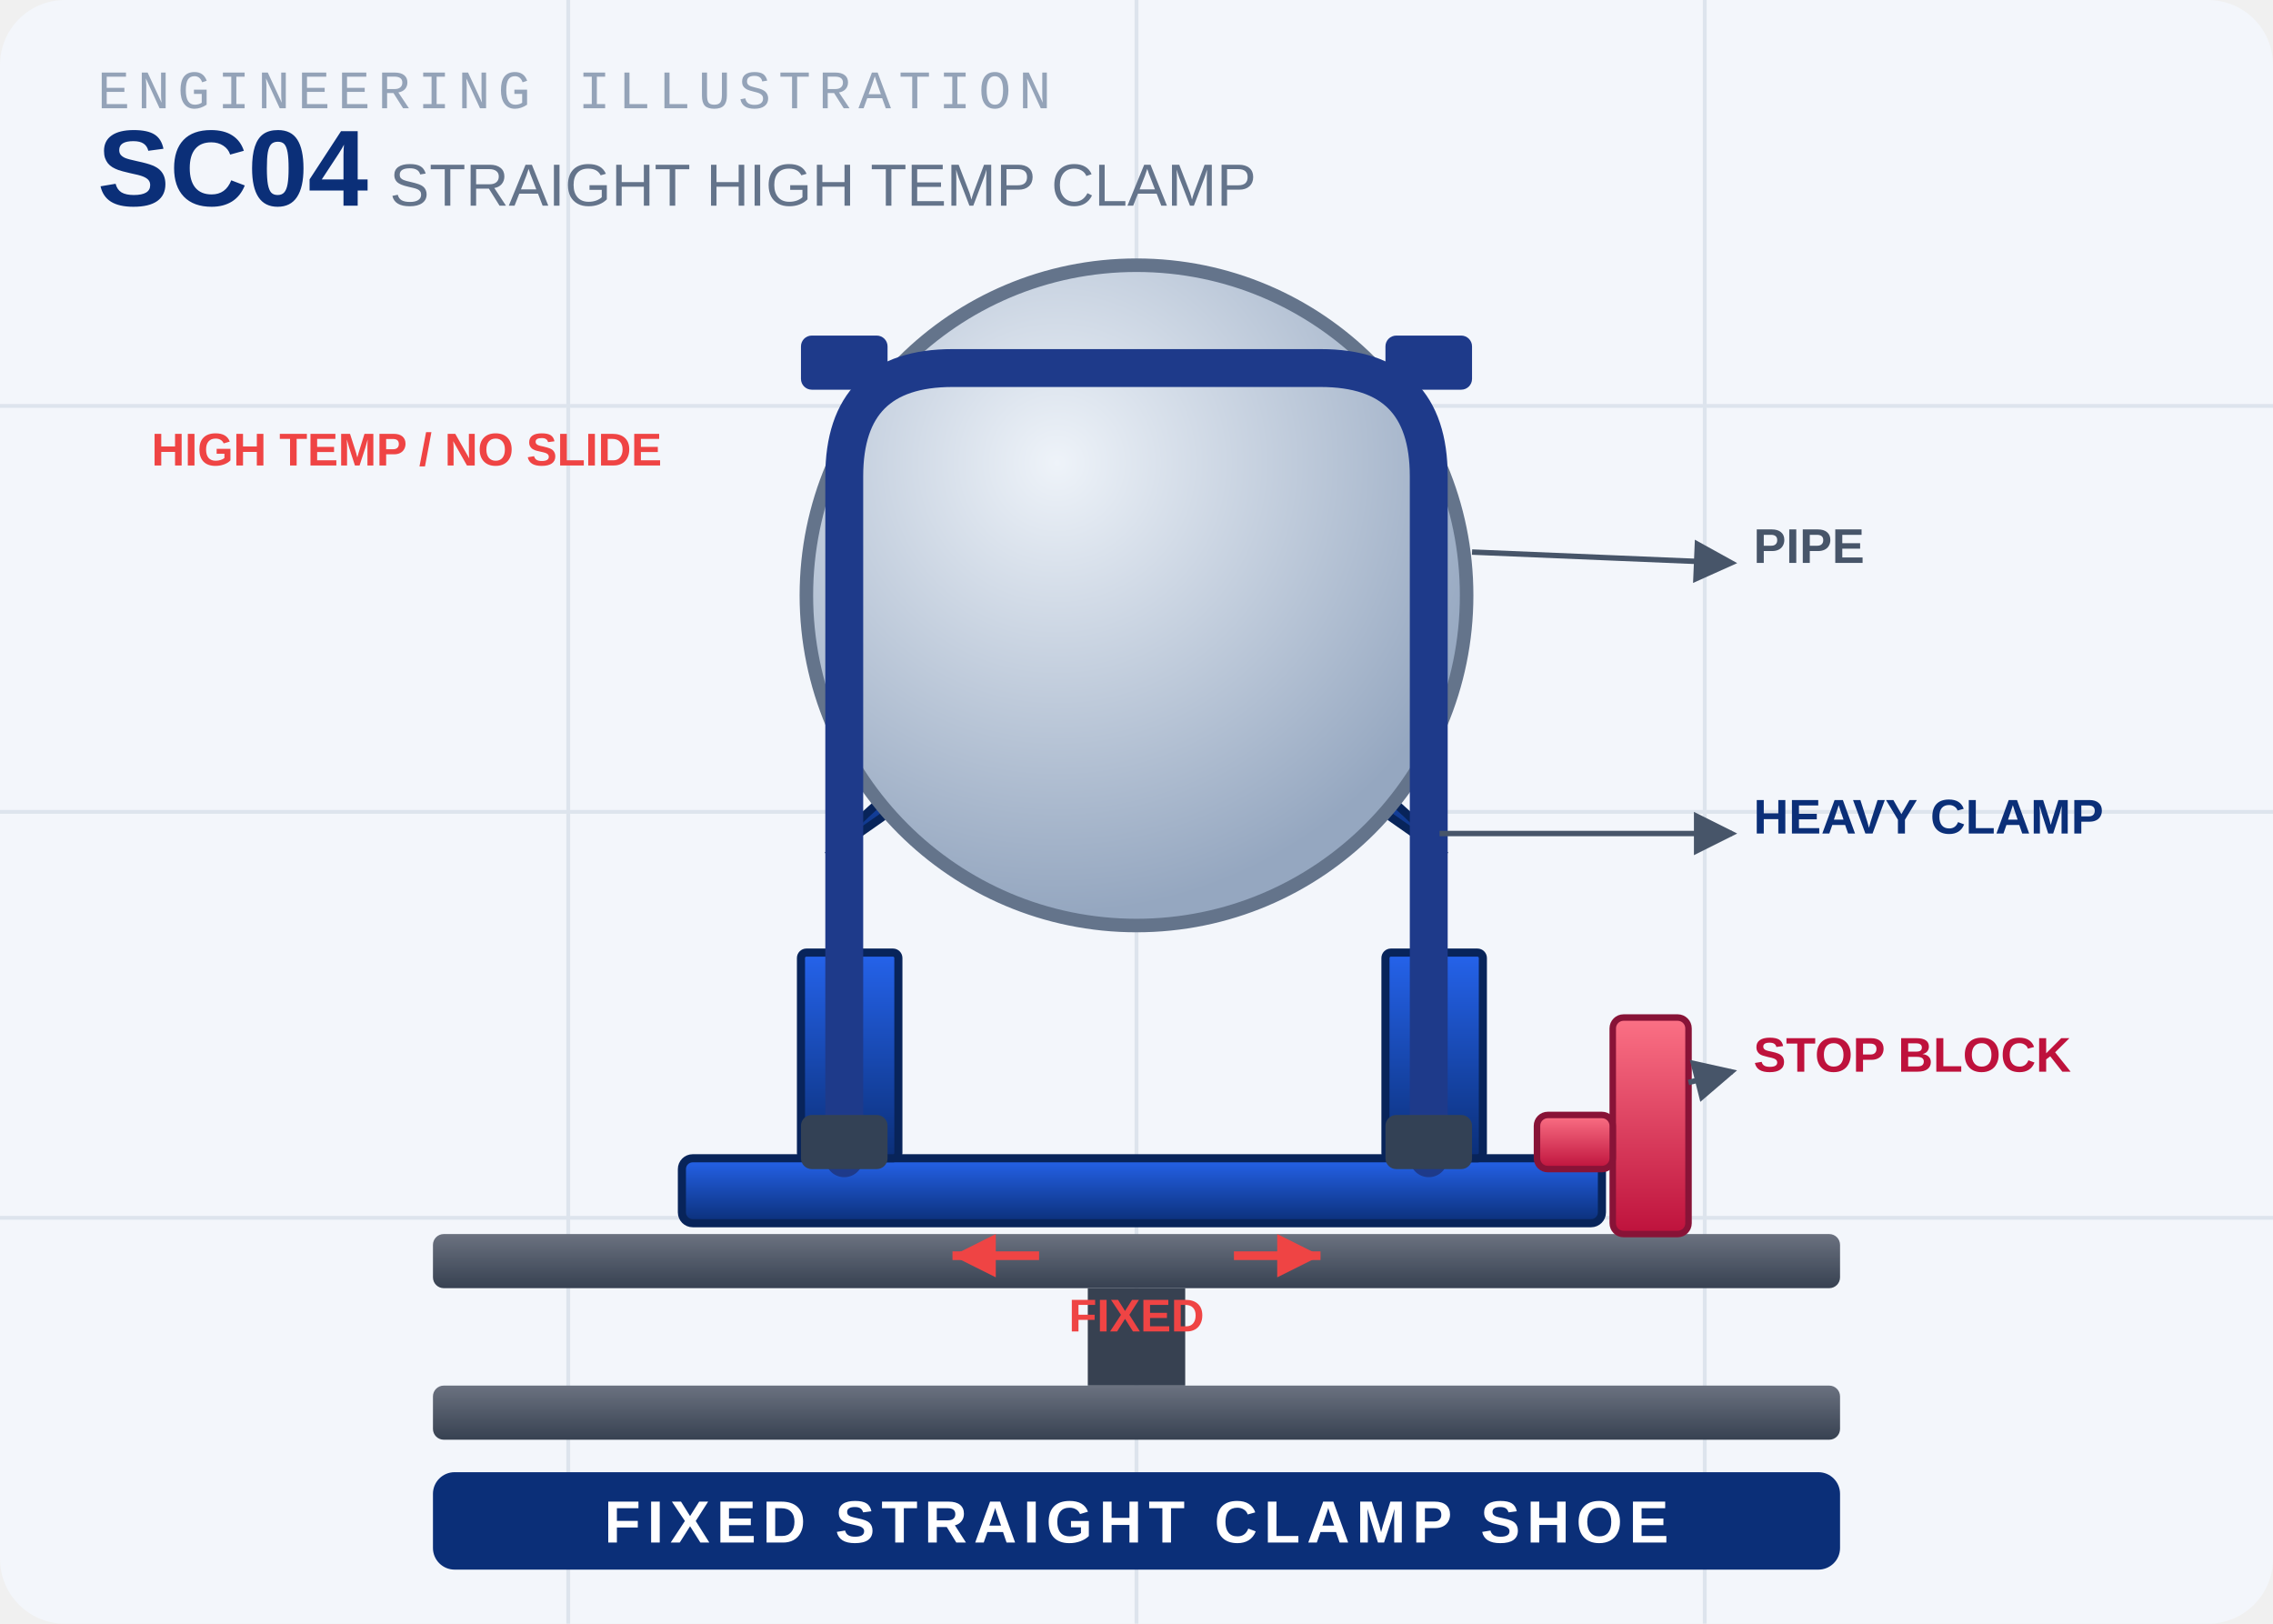
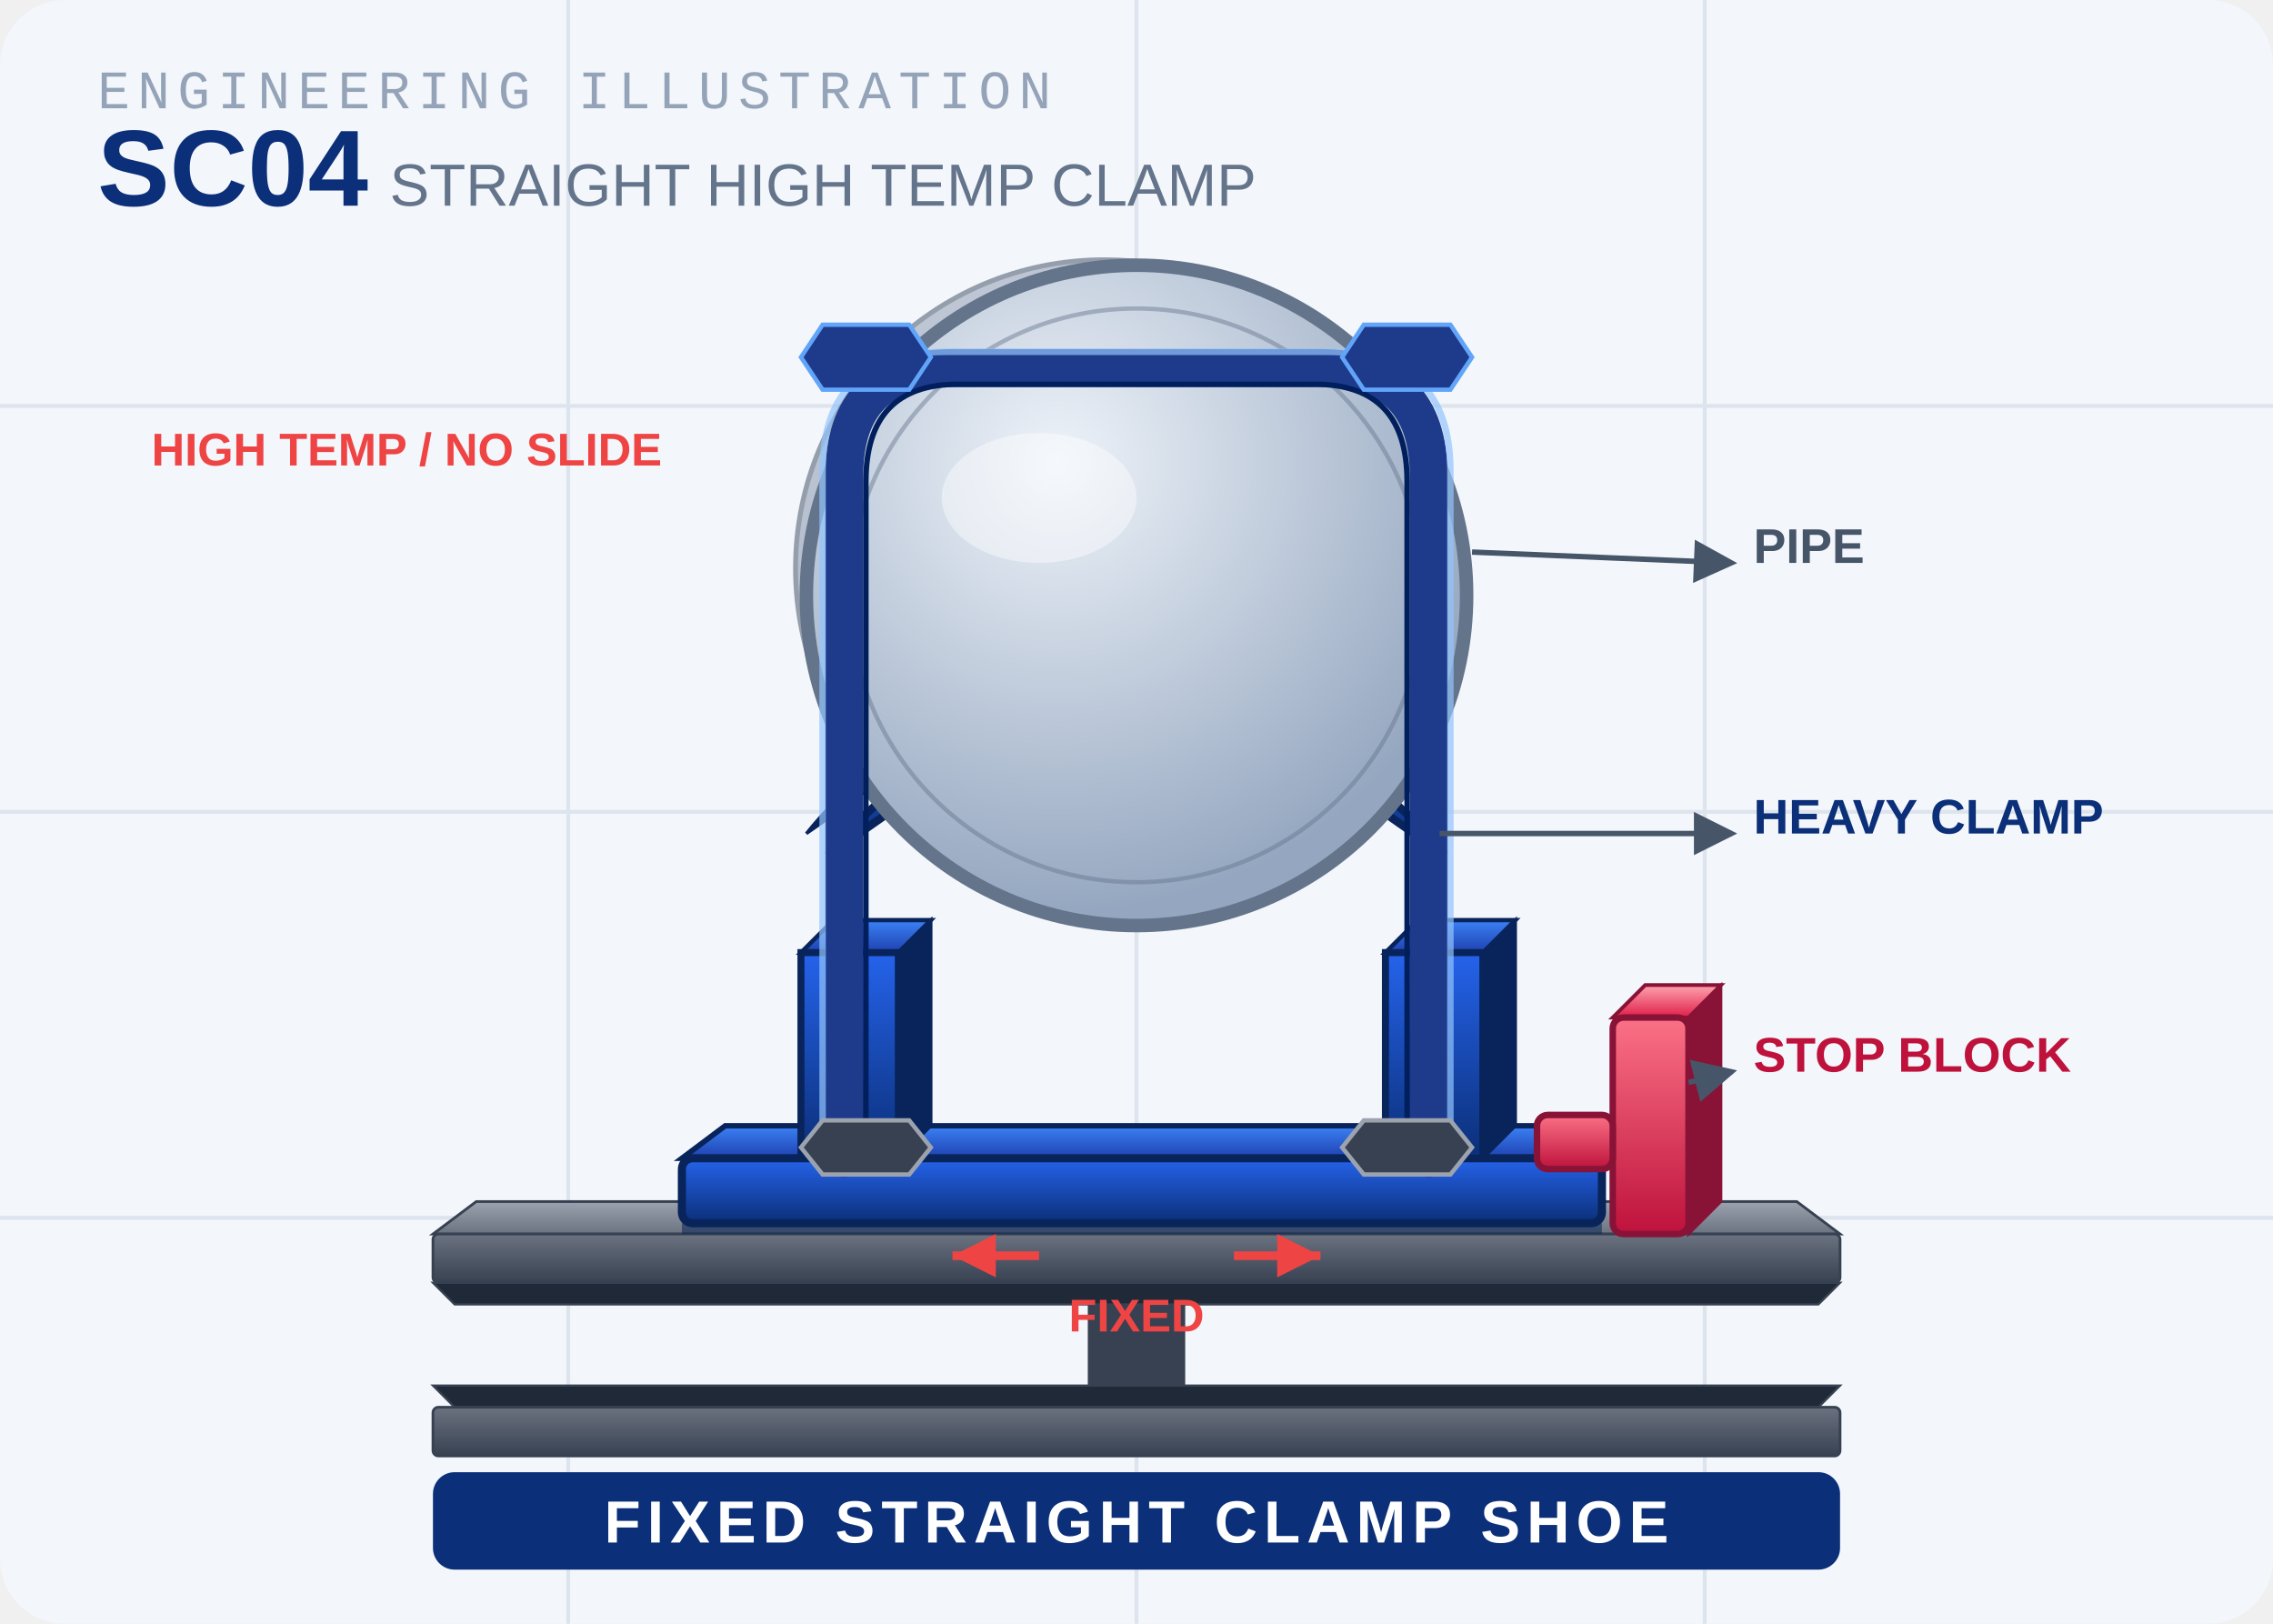
<svg xmlns="http://www.w3.org/2000/svg" viewBox="0 0 420 300">
  <defs>
    <radialGradient id="pipe" cx="38%" cy="30%" r="68%">
      <stop offset="0%" stop-color="#eef3f9" />
      <stop offset="100%" stop-color="#95a7c0" />
    </radialGradient>
+     <radialGradient id="pipe_back" cx="42%" cy="36%" r="65%">
+       <stop offset="0%" stop-color="#B8C4D9" />
+       <stop offset="100%" stop-color="#6B7A93" />
+     </radialGradient>
    <linearGradient id="steel" x1="0" y1="0" x2="0" y2="1">
      <stop offset="0%" stop-color="#6b7280" />
      <stop offset="100%" stop-color="#374151" />
+     </linearGradient>
+     <linearGradient id="steel_top" x1="0" y1="0" x2="0" y2="1">
+       <stop offset="0%" stop-color="#9CA3AF" />
+       <stop offset="100%" stop-color="#6B7280" />
    </linearGradient>
    <linearGradient id="clamp" x1="0" y1="0" x2="0" y2="1">
      <stop offset="0%" stop-color="#2563eb" />
      <stop offset="100%" stop-color="#0b2f78" />
    </linearGradient>
+     <linearGradient id="clamp_top" x1="0" y1="0" x2="0" y2="1">
+       <stop offset="0%" stop-color="#3B82F6" />
+       <stop offset="100%" stop-color="#1E40AF" />
+     </linearGradient>
    <linearGradient id="stop" x1="0" y1="0" x2="0" y2="1">
      <stop offset="0%" stop-color="#fb7185" />
      <stop offset="100%" stop-color="#be123c" />
+     </linearGradient>
+     <linearGradient id="stop_top" x1="0" y1="0" x2="0" y2="1">
+       <stop offset="0%" stop-color="#fda4af" />
+       <stop offset="100%" stop-color="#e11d48" />
    </linearGradient>
    <marker id="arr" markerWidth="8" markerHeight="8" refX="7" refY="4" orient="auto">
      <path d="M0,0 L8,4 L0,8 z" fill="#475569" />
    </marker>
  </defs>
  <rect width="420" height="300" rx="12" fill="#f3f6fb" />
  <g opacity="0.55" stroke="#cbd5e1" stroke-width="0.7">
    <line x1="0" y1="75" x2="420" y2="75" />
    <line x1="0" y1="150" x2="420" y2="150" />
    <line x1="0" y1="225" x2="420" y2="225" />
    <line x1="105" y1="0" x2="105" y2="300" />
    <line x1="210" y1="0" x2="210" y2="300" />
    <line x1="315" y1="0" x2="315" y2="300" />
  </g>
  <text x="18" y="20" fill="#94a3b8" font-family="'Courier New', monospace" font-size="10" letter-spacing="1.4">ENGINEERING ILLUSTRATION</text>
  <text x="18" y="38" fill="#0b2f78" font-family="Arial, sans-serif" font-size="20" font-weight="700">SC04</text>
  <text x="72" y="38" fill="#64748b" font-family="Arial, sans-serif" font-size="11">STRAIGHT HIGH TEMP CLAMP</text>
-   <rect x="80" y="228" width="260" height="10" rx="2" fill="url(#steel)" />
-   <rect x="201" y="238" width="18" height="18" fill="#374151" />
-   <rect x="80" y="256" width="260" height="10" rx="2" fill="url(#steel)" />
+   <polygon points="80,228 340,228 332,222 88,222" fill="url(#steel_top)" stroke="#374151" stroke-width="0.5" />
+   <rect x="80" y="228" width="260" height="9" rx="1" fill="url(#steel)" stroke="#374151" stroke-width="0.5" />
+   <polygon points="80,237 340,237 336,241 84,241" fill="#1F2937" stroke="#374151" stroke-width="0.4" />
+   <rect x="201" y="241" width="18" height="15" fill="#374151" />
+   <polygon points="80,256 340,256 336,260 84,260" fill="#1F2937" stroke="#374151" stroke-width="0.4" />
+   <rect x="80" y="260" width="260" height="9" rx="1" fill="url(#steel)" stroke="#374151" stroke-width="0.5" />
+   <polygon points="126,214 134,208 286,208 294,214" fill="url(#clamp_top)" stroke="#08245a" stroke-width="1" />
  <rect x="126" y="214" width="170" height="12" rx="2" fill="url(#clamp)" stroke="#08245a" stroke-width="1.5" />
-   <rect x="148" y="176" width="18" height="38" rx="1" fill="url(#clamp)" stroke="#08245a" stroke-width="1.5" />
-   <rect x="256" y="176" width="18" height="38" rx="1" fill="url(#clamp)" stroke="#08245a" stroke-width="1.5" />
-   <path d="M163,151 A61 61 0 0 1 257,151 L267,158 A73 73 0 0 0 153,158 Z" fill="url(#clamp)" stroke="#08245a" stroke-width="1.5" />
+   <rect x="126" y="226" width="170" height="2" fill="#08245a" opacity="0.55" />
+   <polygon points="148,176 166,176 172,170 154,170" fill="url(#clamp_top)" stroke="#08245a" stroke-width="0.8" />
+   <polygon points="166,176 172,170 172,208 166,214" fill="#08245a" stroke="#08245a" stroke-width="0.6" />
+   <rect x="148" y="176" width="18" height="38" fill="url(#clamp)" stroke="#08245a" stroke-width="1.3" />
+   <polygon points="256,176 274,176 280,170 262,170" fill="url(#clamp_top)" stroke="#08245a" stroke-width="0.8" />
+   <polygon points="274,176 280,170 280,208 274,214" fill="#08245a" stroke="#08245a" stroke-width="0.6" />
+   <rect x="256" y="176" width="18" height="38" fill="url(#clamp)" stroke="#08245a" stroke-width="1.3" />
+   <path d="M 159,147 A 61 61 0 0 1 253,147 L 263,154 A 73 73 0 0 0 149,154 Z" fill="#08245a" stroke="#08245a" stroke-width="0.6" />
+   <path d="M 163,151 A 61 61 0 0 1 257,151 L 267,158 A 73 73 0 0 0 153,158 Z" fill="url(#clamp)" stroke="#08245a" stroke-width="1.5" />
+   <circle cx="204" cy="105" r="57" fill="url(#pipe_back)" stroke="#475569" stroke-width="0.9" opacity="0.55" />
  <circle cx="210" cy="110" r="61" fill="url(#pipe)" stroke="#64748b" stroke-width="2.5" />
-   <path d="M156,214 L156,88 Q156,68 176,68 H244 Q264,68 264,88 L264,214" fill="none" stroke="#1e3a8a" stroke-width="7" stroke-linecap="round" />
-   <rect x="148" y="62" width="16" height="10" rx="2" fill="#1e3a8a" />
-   <rect x="256" y="62" width="16" height="10" rx="2" fill="#1e3a8a" />
-   <rect x="148" y="206" width="16" height="10" rx="2" fill="#334155" />
-   <rect x="256" y="206" width="16" height="10" rx="2" fill="#334155" />
+   <circle cx="210" cy="110" r="53" fill="none" stroke="#64748b" stroke-width="0.8" opacity="0.45" />
+   <ellipse cx="192" cy="92" rx="18" ry="12" fill="#ffffff" opacity="0.42" />
+   <path d="M 156,214 L 156,88 Q 156,68 176,68 H 244 Q 264,68 264,88 L 264,214" fill="none" stroke="#1e3a8a" stroke-width="7" stroke-linecap="round" />
+   <path d="M 152,214 L 152,87 Q 152,65 175,65 H 245 Q 268,65 268,87 L 268,214" fill="none" stroke="rgba(147,197,253,0.7)" stroke-width="1.2" stroke-linecap="round" />
+   <path d="M 160,214 L 160,89 Q 160,71 177,71 H 243 Q 260,71 260,89 L 260,214" fill="none" stroke="#001F5C" stroke-width="1" stroke-linecap="round" />
+   <polygon points="148,66 152,60 168,60 172,66 168,72 152,72" fill="#1e3a8a" stroke="#60A5FA" stroke-width="0.8" />
+   <polygon points="248,66 252,60 268,60 272,66 268,72 252,72" fill="#1e3a8a" stroke="#60A5FA" stroke-width="0.8" />
+   <polygon points="148,212 152,207 168,207 172,212 168,217 152,217" fill="#374151" stroke="#9CA3AF" stroke-width="0.8" />
+   <polygon points="248,212 252,207 268,207 272,212 268,217 252,217" fill="#374151" stroke="#9CA3AF" stroke-width="0.8" />
+   <polygon points="298,188 312,188 318,182 304,182" fill="url(#stop_top)" stroke="#881337" stroke-width="0.7" />
+   <polygon points="312,188 318,182 318,222 312,228" fill="#881337" stroke="#881337" stroke-width="0.5" />
  <rect x="298" y="188" width="14" height="40" rx="2" fill="url(#stop)" stroke="#881337" stroke-width="1.2" />
  <rect x="284" y="206" width="14" height="10" rx="2" fill="url(#stop)" stroke="#881337" stroke-width="1.2" />
-   <path d="M176,232 L192,232" stroke="#ef4444" stroke-width="1.6" />
-   <path d="M244,232 L228,232" stroke="#ef4444" stroke-width="1.6" />
+   <path d="M 176,232 L 192,232" stroke="#ef4444" stroke-width="1.6" />
+   <path d="M 244,232 L 228,232" stroke="#ef4444" stroke-width="1.6" />
  <polygon points="176,232 184,228 184,236" fill="#ef4444" />
  <polygon points="244,232 236,228 236,236" fill="#ef4444" />
  <text x="210" y="246" text-anchor="middle" fill="#ef4444" font-family="Arial, sans-serif" font-size="8.5" font-weight="700">FIXED</text>
  <text x="324" y="104" fill="#475569" font-family="Arial, sans-serif" font-size="9" font-weight="700">PIPE</text>
  <line x1="272" y1="102" x2="320" y2="104" stroke="#475569" stroke-width="1" marker-end="url(#arr)" />
  <text x="324" y="154" fill="#0b2f78" font-family="Arial, sans-serif" font-size="9" font-weight="700">HEAVY CLAMP</text>
  <line x1="266" y1="154" x2="320" y2="154" stroke="#475569" stroke-width="1" marker-end="url(#arr)" />
  <text x="324" y="198" fill="#be123c" font-family="Arial, sans-serif" font-size="9" font-weight="700">STOP BLOCK</text>
  <line x1="312" y1="200" x2="320" y2="198" stroke="#475569" stroke-width="1" marker-end="url(#arr)" />
  <text x="28" y="86" fill="#ef4444" font-family="Arial, sans-serif" font-size="8.5" font-weight="700">HIGH TEMP / NO SLIDE</text>
  <rect x="80" y="272" width="260" height="18" rx="4" fill="#0b2f78" />
  <text x="210" y="285" text-anchor="middle" fill="#ffffff" font-family="Arial, sans-serif" font-size="11" font-weight="700" letter-spacing="1.2">FIXED STRAIGHT CLAMP SHOE</text>
</svg>
